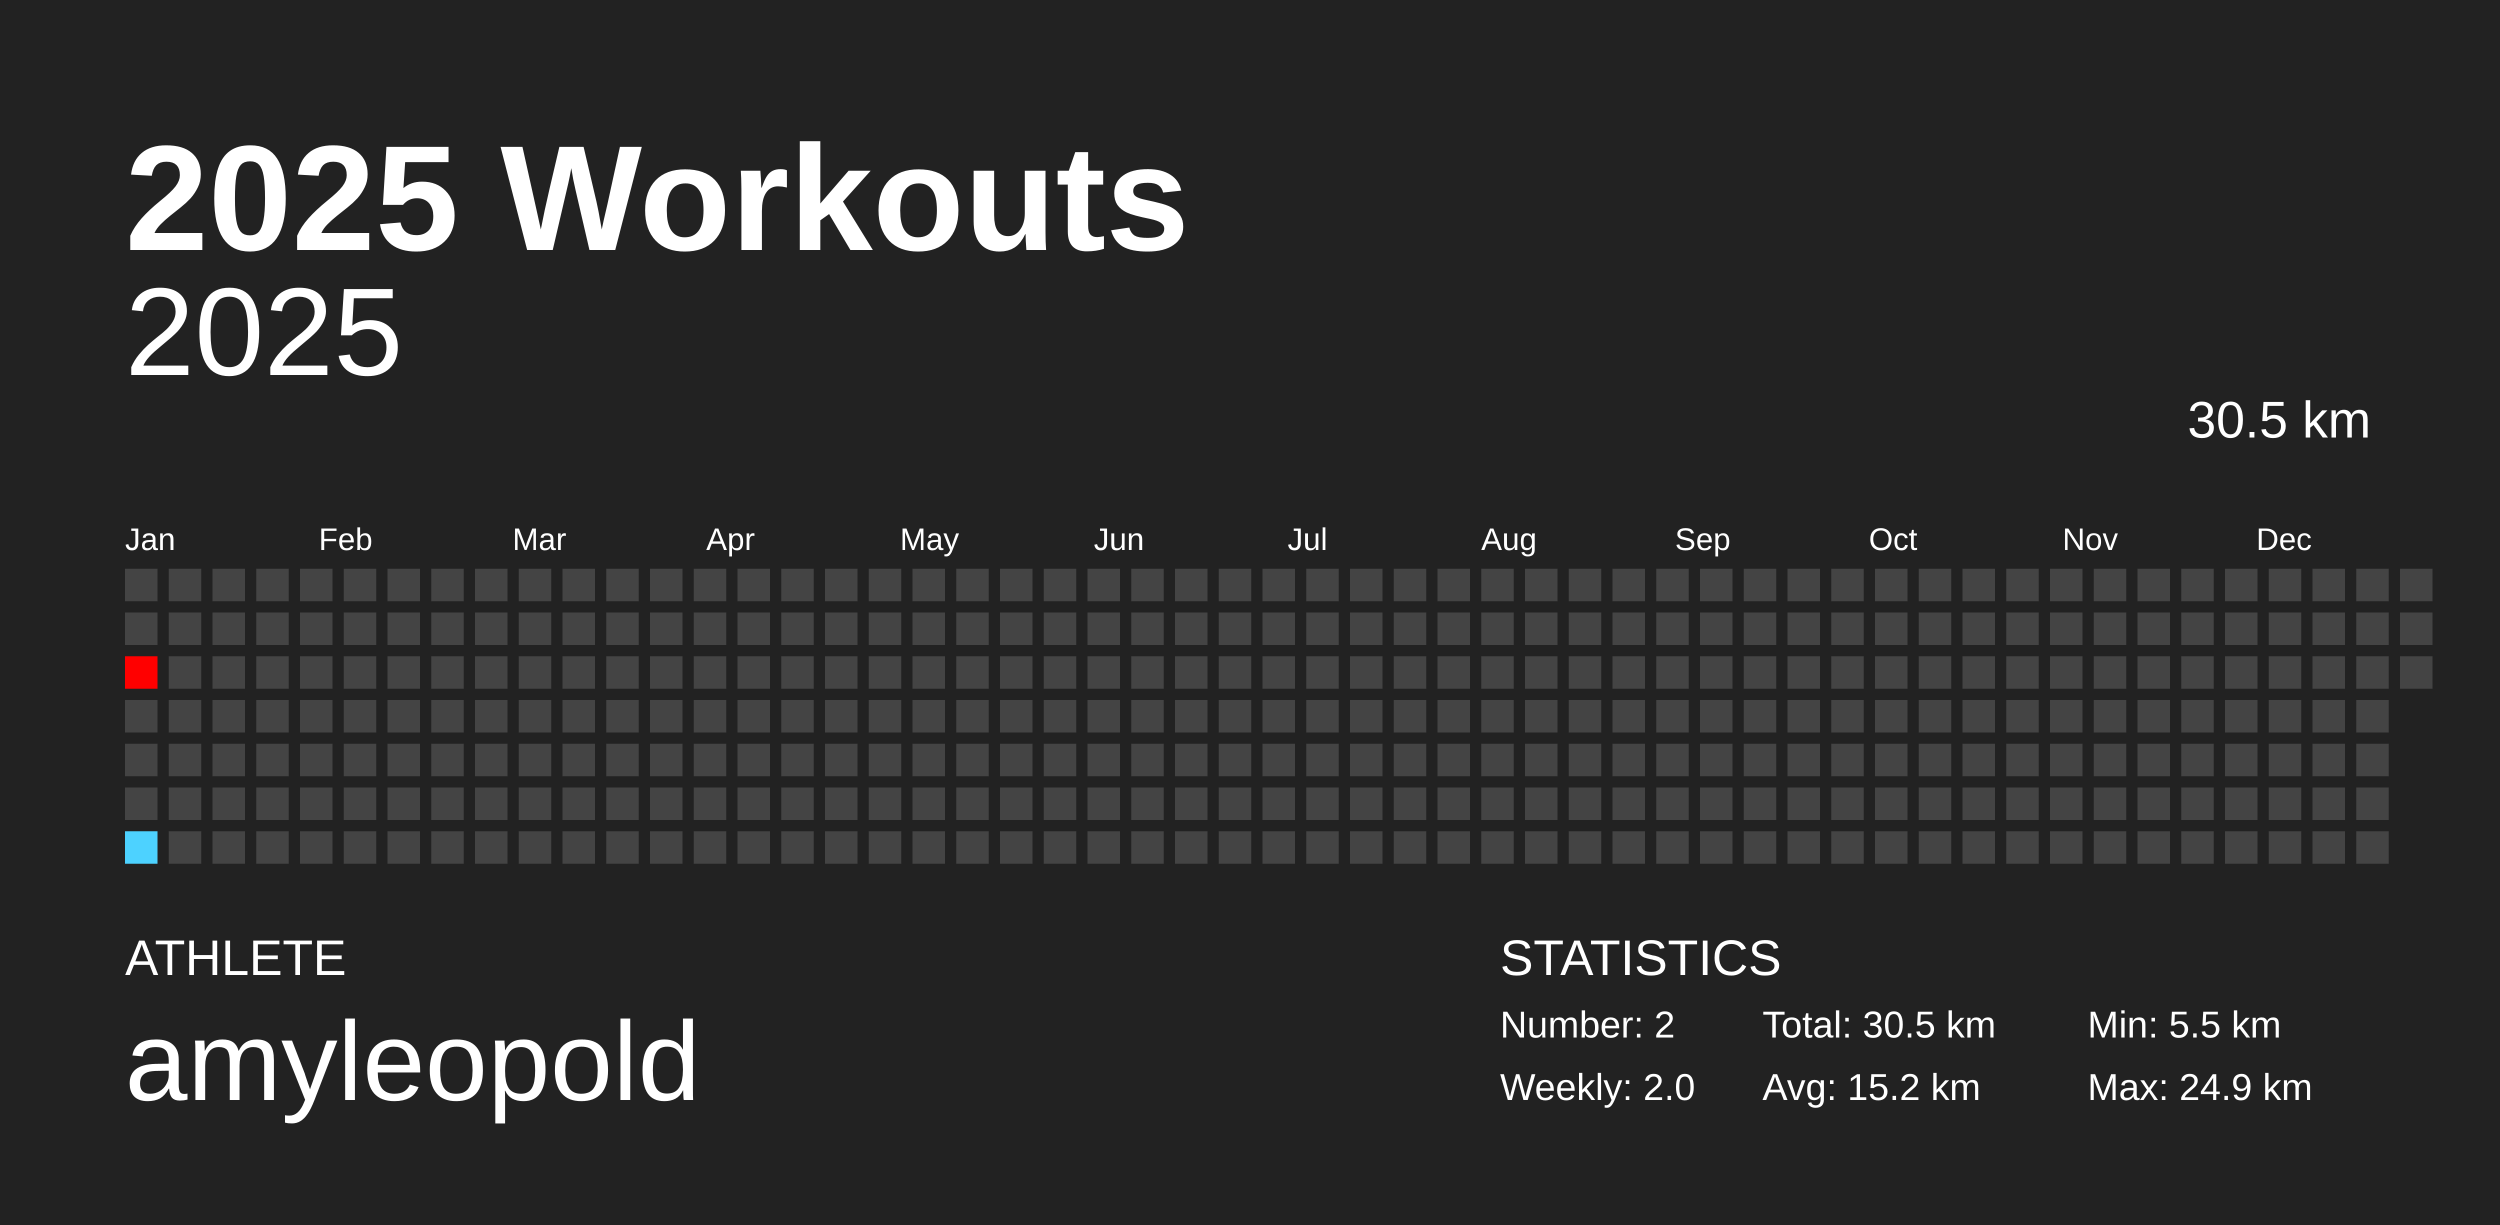
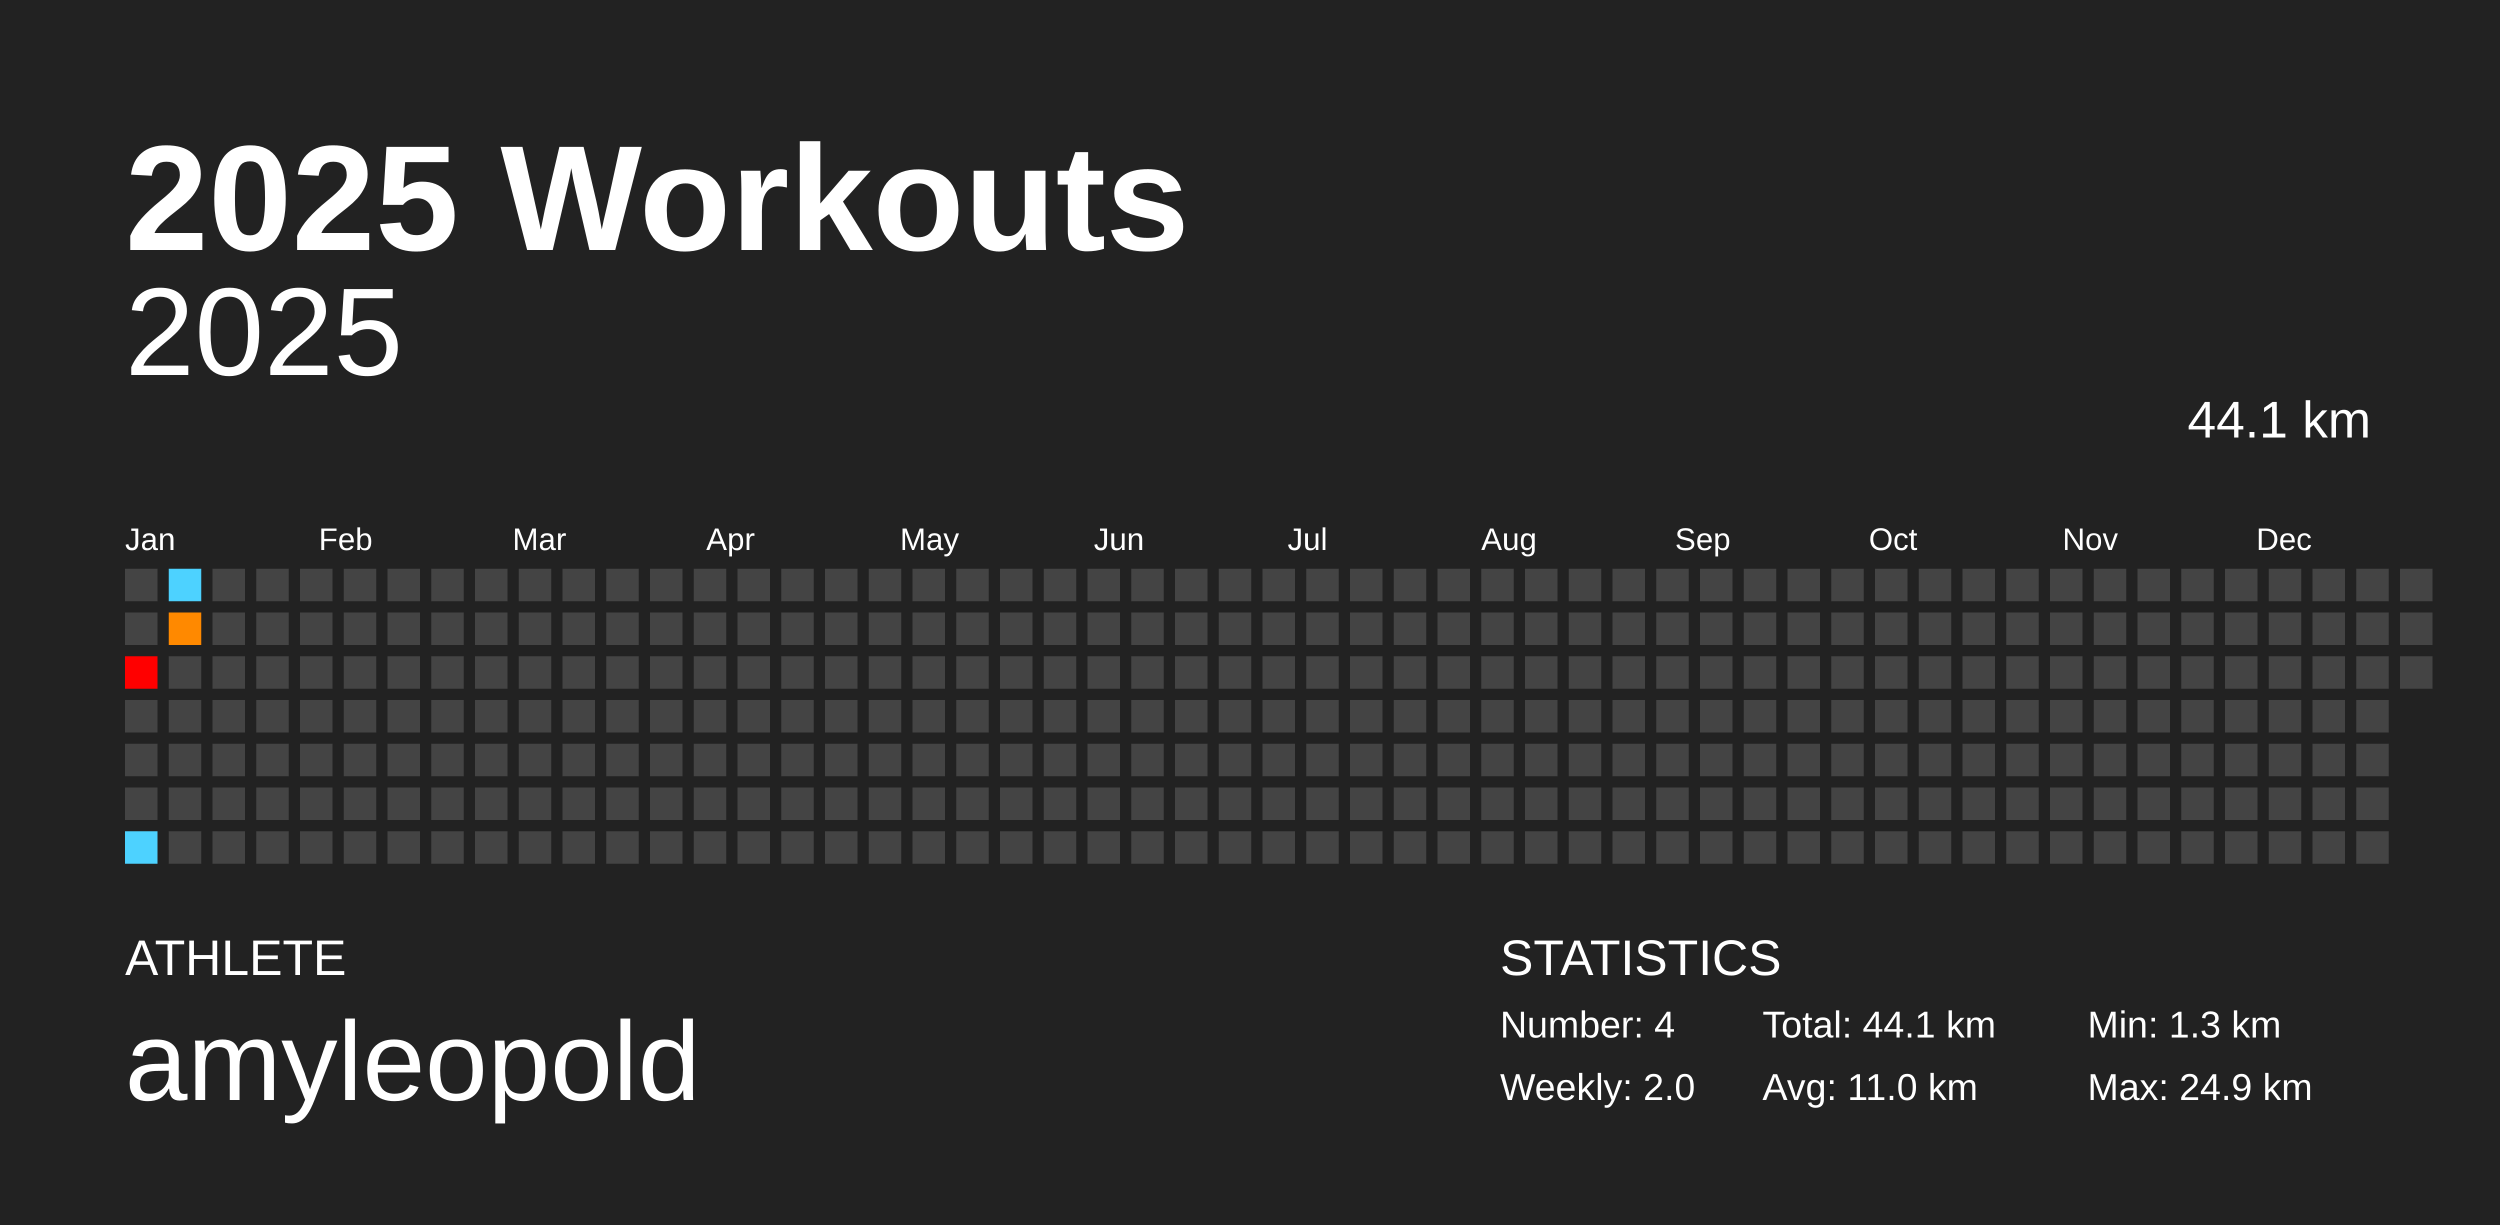
<svg xmlns="http://www.w3.org/2000/svg" baseProfile="full" height="98mm" version="1.1" viewBox="0,0,200,98" width="200mm">
  <defs />
  <rect fill="#222222" height="98" width="200" x="0" y="0" />
  <text fill="#FFFFFF" style="font-size:12px; font-family:Arial; font-weight:bold;" x="10" y="20">2025 Workouts</text>
  <text fill="#FFFFFF" style="font-size:4px; font-family:Arial" x="10" y="78">ATHLETE</text>
  <text fill="#FFFFFF" style="font-size:9px; font-family:Arial" x="10" y="88">amyleopold</text>
  <text fill="#FFFFFF" style="font-size:4px; font-family:Arial" x="120" y="78">STATISTICS</text>
-   <text fill="#FFFFFF" style="font-size:3px; font-family:Arial" x="120" y="83">Number: 2</text>
+   <text fill="#FFFFFF" style="font-size:3px; font-family:Arial" x="120" y="83">Number: 4</text>
  <text fill="#FFFFFF" style="font-size:3px; font-family:Arial" x="120" y="88">Weekly: 2.0</text>
-   <text fill="#FFFFFF" style="font-size:3px; font-family:Arial" x="141" y="83">Total: 30.5 km</text>
-   <text fill="#FFFFFF" style="font-size:3px; font-family:Arial" x="141" y="88">Avg: 15.2 km</text>
-   <text fill="#FFFFFF" style="font-size:3px; font-family:Arial" x="167" y="83">Min: 5.5 km</text>
+   <text fill="#FFFFFF" style="font-size:3px; font-family:Arial" x="141" y="83">Total: 44.1 km</text>
+   <text fill="#FFFFFF" style="font-size:3px; font-family:Arial" x="141" y="88">Avg: 11.0 km</text>
+   <text fill="#FFFFFF" style="font-size:3px; font-family:Arial" x="167" y="83">Min: 1.3 km</text>
  <text fill="#FFFFFF" style="font-size:3px; font-family:Arial" x="167" y="88">Max: 24.9 km</text>
  <text alignment-baseline="hanging" fill="#FFFFFF" style="font-size:10.0px; font-family:Arial;" x="10" y="30">2025</text>
-   <text alignment-baseline="hanging" fill="#FFFFFF" style="font-size:4.125px; font-family:Arial;" x="175" y="35">30.5 km</text>
+   <text alignment-baseline="hanging" fill="#FFFFFF" style="font-size:4.125px; font-family:Arial;" x="175" y="35">44.1 km</text>
  <text fill="#FFFFFF" style="font-size:2.5px; font-family:Arial" x="10.0" y="44">Jan</text>
  <text fill="#FFFFFF" style="font-size:2.5px; font-family:Arial" x="25.5" y="44">Feb</text>
  <text fill="#FFFFFF" style="font-size:2.5px; font-family:Arial" x="41.0" y="44">Mar</text>
  <text fill="#FFFFFF" style="font-size:2.5px; font-family:Arial" x="56.5" y="44">Apr</text>
  <text fill="#FFFFFF" style="font-size:2.5px; font-family:Arial" x="72.0" y="44">May</text>
  <text fill="#FFFFFF" style="font-size:2.5px; font-family:Arial" x="87.5" y="44">Jun</text>
  <text fill="#FFFFFF" style="font-size:2.5px; font-family:Arial" x="103.0" y="44">Jul</text>
  <text fill="#FFFFFF" style="font-size:2.5px; font-family:Arial" x="118.5" y="44">Aug</text>
  <text fill="#FFFFFF" style="font-size:2.5px; font-family:Arial" x="134.0" y="44">Sep</text>
  <text fill="#FFFFFF" style="font-size:2.5px; font-family:Arial" x="149.5" y="44">Oct</text>
  <text fill="#FFFFFF" style="font-size:2.5px; font-family:Arial" x="165.0" y="44">Nov</text>
  <text fill="#FFFFFF" style="font-size:2.5px; font-family:Arial" x="180.5" y="44">Dec</text>
  <rect fill="#444444" height="2.6" width="2.6" x="10.0" y="45.5" />
  <rect fill="#444444" height="2.6" width="2.6" x="10.0" y="49.0" />
  <rect fill="red" height="2.6" width="2.6" x="10.0" y="52.5" />
  <rect fill="#444444" height="2.6" width="2.6" x="10.0" y="56.0" />
  <rect fill="#444444" height="2.6" width="2.6" x="10.0" y="59.5" />
  <rect fill="#444444" height="2.6" width="2.6" x="10.0" y="63.0" />
  <rect fill="#4dd2ff" height="2.6" width="2.6" x="10.0" y="66.5" />
-   <rect fill="#444444" height="2.6" width="2.6" x="13.5" y="45.5" />
-   <rect fill="#444444" height="2.6" width="2.6" x="13.5" y="49.0" />
+   <rect fill="#4dd2ff" height="2.6" width="2.6" x="13.5" y="45.5" />
+   <rect fill="#ff8900" height="2.6" width="2.6" x="13.5" y="49.0" />
  <rect fill="#444444" height="2.6" width="2.6" x="13.5" y="52.5" />
  <rect fill="#444444" height="2.6" width="2.6" x="13.5" y="56.0" />
  <rect fill="#444444" height="2.6" width="2.6" x="13.5" y="59.5" />
  <rect fill="#444444" height="2.6" width="2.6" x="13.5" y="63.0" />
  <rect fill="#444444" height="2.6" width="2.6" x="13.5" y="66.5" />
  <rect fill="#444444" height="2.6" width="2.6" x="17.0" y="45.5" />
  <rect fill="#444444" height="2.6" width="2.6" x="17.0" y="49.0" />
  <rect fill="#444444" height="2.6" width="2.6" x="17.0" y="52.5" />
  <rect fill="#444444" height="2.6" width="2.6" x="17.0" y="56.0" />
  <rect fill="#444444" height="2.6" width="2.6" x="17.0" y="59.5" />
  <rect fill="#444444" height="2.6" width="2.6" x="17.0" y="63.0" />
  <rect fill="#444444" height="2.6" width="2.6" x="17.0" y="66.5" />
  <rect fill="#444444" height="2.6" width="2.6" x="20.5" y="45.5" />
  <rect fill="#444444" height="2.6" width="2.6" x="20.5" y="49.0" />
  <rect fill="#444444" height="2.6" width="2.6" x="20.5" y="52.5" />
  <rect fill="#444444" height="2.6" width="2.6" x="20.5" y="56.0" />
  <rect fill="#444444" height="2.6" width="2.6" x="20.5" y="59.5" />
  <rect fill="#444444" height="2.6" width="2.6" x="20.5" y="63.0" />
  <rect fill="#444444" height="2.6" width="2.6" x="20.5" y="66.5" />
  <rect fill="#444444" height="2.6" width="2.6" x="24.0" y="45.5" />
  <rect fill="#444444" height="2.6" width="2.6" x="24.0" y="49.0" />
  <rect fill="#444444" height="2.6" width="2.6" x="24.0" y="52.5" />
  <rect fill="#444444" height="2.6" width="2.6" x="24.0" y="56.0" />
  <rect fill="#444444" height="2.6" width="2.6" x="24.0" y="59.5" />
  <rect fill="#444444" height="2.6" width="2.6" x="24.0" y="63.0" />
  <rect fill="#444444" height="2.6" width="2.6" x="24.0" y="66.5" />
  <rect fill="#444444" height="2.6" width="2.6" x="27.5" y="45.5" />
  <rect fill="#444444" height="2.6" width="2.6" x="27.5" y="49.0" />
  <rect fill="#444444" height="2.6" width="2.6" x="27.5" y="52.5" />
  <rect fill="#444444" height="2.6" width="2.6" x="27.5" y="56.0" />
  <rect fill="#444444" height="2.6" width="2.6" x="27.5" y="59.5" />
  <rect fill="#444444" height="2.6" width="2.6" x="27.5" y="63.0" />
  <rect fill="#444444" height="2.6" width="2.6" x="27.5" y="66.5" />
  <rect fill="#444444" height="2.6" width="2.6" x="31.0" y="45.5" />
  <rect fill="#444444" height="2.6" width="2.6" x="31.0" y="49.0" />
  <rect fill="#444444" height="2.6" width="2.6" x="31.0" y="52.5" />
  <rect fill="#444444" height="2.6" width="2.6" x="31.0" y="56.0" />
  <rect fill="#444444" height="2.6" width="2.6" x="31.0" y="59.5" />
  <rect fill="#444444" height="2.6" width="2.6" x="31.0" y="63.0" />
  <rect fill="#444444" height="2.6" width="2.6" x="31.0" y="66.5" />
  <rect fill="#444444" height="2.6" width="2.6" x="34.5" y="45.5" />
  <rect fill="#444444" height="2.6" width="2.6" x="34.5" y="49.0" />
  <rect fill="#444444" height="2.6" width="2.6" x="34.5" y="52.5" />
  <rect fill="#444444" height="2.6" width="2.6" x="34.5" y="56.0" />
  <rect fill="#444444" height="2.6" width="2.6" x="34.5" y="59.5" />
  <rect fill="#444444" height="2.6" width="2.6" x="34.5" y="63.0" />
  <rect fill="#444444" height="2.6" width="2.6" x="34.5" y="66.5" />
  <rect fill="#444444" height="2.6" width="2.6" x="38.0" y="45.5" />
  <rect fill="#444444" height="2.6" width="2.6" x="38.0" y="49.0" />
  <rect fill="#444444" height="2.6" width="2.6" x="38.0" y="52.5" />
  <rect fill="#444444" height="2.6" width="2.6" x="38.0" y="56.0" />
  <rect fill="#444444" height="2.6" width="2.6" x="38.0" y="59.5" />
  <rect fill="#444444" height="2.6" width="2.6" x="38.0" y="63.0" />
  <rect fill="#444444" height="2.6" width="2.6" x="38.0" y="66.5" />
  <rect fill="#444444" height="2.6" width="2.6" x="41.5" y="45.5" />
  <rect fill="#444444" height="2.6" width="2.6" x="41.5" y="49.0" />
  <rect fill="#444444" height="2.6" width="2.6" x="41.5" y="52.5" />
  <rect fill="#444444" height="2.6" width="2.6" x="41.5" y="56.0" />
  <rect fill="#444444" height="2.6" width="2.6" x="41.5" y="59.5" />
  <rect fill="#444444" height="2.6" width="2.6" x="41.5" y="63.0" />
  <rect fill="#444444" height="2.6" width="2.6" x="41.5" y="66.5" />
  <rect fill="#444444" height="2.6" width="2.6" x="45.0" y="45.5" />
  <rect fill="#444444" height="2.6" width="2.6" x="45.0" y="49.0" />
  <rect fill="#444444" height="2.6" width="2.6" x="45.0" y="52.5" />
  <rect fill="#444444" height="2.6" width="2.6" x="45.0" y="56.0" />
  <rect fill="#444444" height="2.6" width="2.6" x="45.0" y="59.5" />
  <rect fill="#444444" height="2.6" width="2.6" x="45.0" y="63.0" />
  <rect fill="#444444" height="2.6" width="2.6" x="45.0" y="66.5" />
  <rect fill="#444444" height="2.6" width="2.6" x="48.5" y="45.5" />
  <rect fill="#444444" height="2.6" width="2.6" x="48.5" y="49.0" />
  <rect fill="#444444" height="2.6" width="2.6" x="48.5" y="52.5" />
  <rect fill="#444444" height="2.6" width="2.6" x="48.5" y="56.0" />
  <rect fill="#444444" height="2.6" width="2.6" x="48.5" y="59.5" />
  <rect fill="#444444" height="2.6" width="2.6" x="48.5" y="63.0" />
  <rect fill="#444444" height="2.6" width="2.6" x="48.5" y="66.5" />
  <rect fill="#444444" height="2.6" width="2.6" x="52.0" y="45.5" />
  <rect fill="#444444" height="2.6" width="2.6" x="52.0" y="49.0" />
  <rect fill="#444444" height="2.6" width="2.6" x="52.0" y="52.5" />
  <rect fill="#444444" height="2.6" width="2.6" x="52.0" y="56.0" />
  <rect fill="#444444" height="2.6" width="2.6" x="52.0" y="59.5" />
  <rect fill="#444444" height="2.6" width="2.6" x="52.0" y="63.0" />
  <rect fill="#444444" height="2.6" width="2.6" x="52.0" y="66.5" />
  <rect fill="#444444" height="2.6" width="2.6" x="55.5" y="45.5" />
  <rect fill="#444444" height="2.6" width="2.6" x="55.5" y="49.0" />
  <rect fill="#444444" height="2.6" width="2.6" x="55.5" y="52.5" />
  <rect fill="#444444" height="2.6" width="2.6" x="55.5" y="56.0" />
  <rect fill="#444444" height="2.6" width="2.6" x="55.5" y="59.5" />
  <rect fill="#444444" height="2.6" width="2.6" x="55.5" y="63.0" />
  <rect fill="#444444" height="2.6" width="2.6" x="55.5" y="66.5" />
  <rect fill="#444444" height="2.6" width="2.6" x="59.0" y="45.5" />
  <rect fill="#444444" height="2.6" width="2.6" x="59.0" y="49.0" />
  <rect fill="#444444" height="2.6" width="2.6" x="59.0" y="52.5" />
  <rect fill="#444444" height="2.6" width="2.6" x="59.0" y="56.0" />
  <rect fill="#444444" height="2.6" width="2.6" x="59.0" y="59.5" />
  <rect fill="#444444" height="2.6" width="2.6" x="59.0" y="63.0" />
  <rect fill="#444444" height="2.6" width="2.6" x="59.0" y="66.5" />
  <rect fill="#444444" height="2.6" width="2.6" x="62.5" y="45.5" />
  <rect fill="#444444" height="2.6" width="2.6" x="62.5" y="49.0" />
  <rect fill="#444444" height="2.6" width="2.6" x="62.5" y="52.5" />
  <rect fill="#444444" height="2.6" width="2.6" x="62.5" y="56.0" />
  <rect fill="#444444" height="2.6" width="2.6" x="62.5" y="59.5" />
  <rect fill="#444444" height="2.6" width="2.6" x="62.5" y="63.0" />
  <rect fill="#444444" height="2.6" width="2.6" x="62.5" y="66.5" />
  <rect fill="#444444" height="2.6" width="2.6" x="66.0" y="45.5" />
  <rect fill="#444444" height="2.6" width="2.6" x="66.0" y="49.0" />
  <rect fill="#444444" height="2.6" width="2.6" x="66.0" y="52.5" />
  <rect fill="#444444" height="2.6" width="2.6" x="66.0" y="56.0" />
  <rect fill="#444444" height="2.6" width="2.6" x="66.0" y="59.5" />
  <rect fill="#444444" height="2.6" width="2.6" x="66.0" y="63.0" />
  <rect fill="#444444" height="2.6" width="2.6" x="66.0" y="66.5" />
  <rect fill="#444444" height="2.6" width="2.6" x="69.5" y="45.5" />
  <rect fill="#444444" height="2.6" width="2.6" x="69.5" y="49.0" />
  <rect fill="#444444" height="2.6" width="2.6" x="69.5" y="52.5" />
  <rect fill="#444444" height="2.6" width="2.6" x="69.5" y="56.0" />
  <rect fill="#444444" height="2.6" width="2.6" x="69.5" y="59.5" />
  <rect fill="#444444" height="2.6" width="2.6" x="69.5" y="63.0" />
  <rect fill="#444444" height="2.6" width="2.6" x="69.5" y="66.5" />
  <rect fill="#444444" height="2.6" width="2.6" x="73.0" y="45.5" />
  <rect fill="#444444" height="2.6" width="2.6" x="73.0" y="49.0" />
  <rect fill="#444444" height="2.6" width="2.6" x="73.0" y="52.5" />
  <rect fill="#444444" height="2.6" width="2.6" x="73.0" y="56.0" />
  <rect fill="#444444" height="2.6" width="2.6" x="73.0" y="59.5" />
  <rect fill="#444444" height="2.6" width="2.6" x="73.0" y="63.0" />
  <rect fill="#444444" height="2.6" width="2.6" x="73.0" y="66.5" />
  <rect fill="#444444" height="2.6" width="2.6" x="76.5" y="45.5" />
  <rect fill="#444444" height="2.6" width="2.6" x="76.5" y="49.0" />
  <rect fill="#444444" height="2.6" width="2.6" x="76.5" y="52.5" />
  <rect fill="#444444" height="2.6" width="2.6" x="76.5" y="56.0" />
  <rect fill="#444444" height="2.6" width="2.6" x="76.5" y="59.5" />
  <rect fill="#444444" height="2.6" width="2.6" x="76.5" y="63.0" />
  <rect fill="#444444" height="2.6" width="2.6" x="76.5" y="66.5" />
  <rect fill="#444444" height="2.6" width="2.6" x="80.0" y="45.5" />
  <rect fill="#444444" height="2.6" width="2.6" x="80.0" y="49.0" />
  <rect fill="#444444" height="2.6" width="2.6" x="80.0" y="52.5" />
  <rect fill="#444444" height="2.6" width="2.6" x="80.0" y="56.0" />
  <rect fill="#444444" height="2.6" width="2.6" x="80.0" y="59.5" />
  <rect fill="#444444" height="2.6" width="2.6" x="80.0" y="63.0" />
  <rect fill="#444444" height="2.6" width="2.6" x="80.0" y="66.5" />
  <rect fill="#444444" height="2.6" width="2.6" x="83.5" y="45.5" />
  <rect fill="#444444" height="2.6" width="2.6" x="83.5" y="49.0" />
  <rect fill="#444444" height="2.6" width="2.6" x="83.5" y="52.5" />
  <rect fill="#444444" height="2.6" width="2.6" x="83.5" y="56.0" />
  <rect fill="#444444" height="2.6" width="2.6" x="83.5" y="59.5" />
  <rect fill="#444444" height="2.6" width="2.6" x="83.5" y="63.0" />
  <rect fill="#444444" height="2.6" width="2.6" x="83.5" y="66.5" />
  <rect fill="#444444" height="2.6" width="2.6" x="87.0" y="45.5" />
  <rect fill="#444444" height="2.6" width="2.6" x="87.0" y="49.0" />
  <rect fill="#444444" height="2.6" width="2.6" x="87.0" y="52.5" />
  <rect fill="#444444" height="2.6" width="2.6" x="87.0" y="56.0" />
  <rect fill="#444444" height="2.6" width="2.6" x="87.0" y="59.5" />
  <rect fill="#444444" height="2.6" width="2.6" x="87.0" y="63.0" />
  <rect fill="#444444" height="2.6" width="2.6" x="87.0" y="66.5" />
  <rect fill="#444444" height="2.6" width="2.6" x="90.5" y="45.5" />
  <rect fill="#444444" height="2.6" width="2.6" x="90.5" y="49.0" />
  <rect fill="#444444" height="2.6" width="2.6" x="90.5" y="52.5" />
  <rect fill="#444444" height="2.6" width="2.6" x="90.5" y="56.0" />
  <rect fill="#444444" height="2.6" width="2.6" x="90.5" y="59.5" />
  <rect fill="#444444" height="2.6" width="2.6" x="90.5" y="63.0" />
  <rect fill="#444444" height="2.6" width="2.6" x="90.5" y="66.5" />
  <rect fill="#444444" height="2.6" width="2.6" x="94.0" y="45.5" />
  <rect fill="#444444" height="2.6" width="2.6" x="94.0" y="49.0" />
  <rect fill="#444444" height="2.6" width="2.6" x="94.0" y="52.5" />
  <rect fill="#444444" height="2.6" width="2.6" x="94.0" y="56.0" />
  <rect fill="#444444" height="2.6" width="2.6" x="94.0" y="59.5" />
  <rect fill="#444444" height="2.6" width="2.6" x="94.0" y="63.0" />
  <rect fill="#444444" height="2.6" width="2.6" x="94.0" y="66.5" />
  <rect fill="#444444" height="2.6" width="2.6" x="97.5" y="45.5" />
  <rect fill="#444444" height="2.6" width="2.6" x="97.5" y="49.0" />
  <rect fill="#444444" height="2.6" width="2.6" x="97.5" y="52.5" />
  <rect fill="#444444" height="2.6" width="2.6" x="97.5" y="56.0" />
  <rect fill="#444444" height="2.6" width="2.6" x="97.5" y="59.5" />
  <rect fill="#444444" height="2.6" width="2.6" x="97.5" y="63.0" />
  <rect fill="#444444" height="2.6" width="2.6" x="97.5" y="66.5" />
  <rect fill="#444444" height="2.6" width="2.6" x="101.0" y="45.5" />
  <rect fill="#444444" height="2.6" width="2.6" x="101.0" y="49.0" />
  <rect fill="#444444" height="2.6" width="2.6" x="101.0" y="52.5" />
  <rect fill="#444444" height="2.6" width="2.6" x="101.0" y="56.0" />
  <rect fill="#444444" height="2.6" width="2.6" x="101.0" y="59.5" />
  <rect fill="#444444" height="2.6" width="2.6" x="101.0" y="63.0" />
  <rect fill="#444444" height="2.6" width="2.6" x="101.0" y="66.5" />
  <rect fill="#444444" height="2.6" width="2.6" x="104.5" y="45.5" />
  <rect fill="#444444" height="2.6" width="2.6" x="104.5" y="49.0" />
  <rect fill="#444444" height="2.6" width="2.6" x="104.5" y="52.5" />
  <rect fill="#444444" height="2.6" width="2.6" x="104.5" y="56.0" />
  <rect fill="#444444" height="2.6" width="2.6" x="104.5" y="59.5" />
  <rect fill="#444444" height="2.6" width="2.6" x="104.5" y="63.0" />
  <rect fill="#444444" height="2.6" width="2.6" x="104.5" y="66.5" />
  <rect fill="#444444" height="2.6" width="2.6" x="108.0" y="45.5" />
  <rect fill="#444444" height="2.6" width="2.6" x="108.0" y="49.0" />
  <rect fill="#444444" height="2.6" width="2.6" x="108.0" y="52.5" />
  <rect fill="#444444" height="2.6" width="2.6" x="108.0" y="56.0" />
  <rect fill="#444444" height="2.6" width="2.6" x="108.0" y="59.5" />
  <rect fill="#444444" height="2.6" width="2.6" x="108.0" y="63.0" />
  <rect fill="#444444" height="2.6" width="2.6" x="108.0" y="66.5" />
  <rect fill="#444444" height="2.6" width="2.6" x="111.5" y="45.5" />
  <rect fill="#444444" height="2.6" width="2.6" x="111.5" y="49.0" />
  <rect fill="#444444" height="2.6" width="2.6" x="111.5" y="52.5" />
  <rect fill="#444444" height="2.6" width="2.6" x="111.5" y="56.0" />
  <rect fill="#444444" height="2.6" width="2.6" x="111.5" y="59.5" />
  <rect fill="#444444" height="2.6" width="2.6" x="111.5" y="63.0" />
  <rect fill="#444444" height="2.6" width="2.6" x="111.5" y="66.5" />
  <rect fill="#444444" height="2.6" width="2.6" x="115.0" y="45.5" />
  <rect fill="#444444" height="2.6" width="2.6" x="115.0" y="49.0" />
  <rect fill="#444444" height="2.6" width="2.6" x="115.0" y="52.5" />
  <rect fill="#444444" height="2.6" width="2.6" x="115.0" y="56.0" />
  <rect fill="#444444" height="2.6" width="2.6" x="115.0" y="59.5" />
  <rect fill="#444444" height="2.6" width="2.6" x="115.0" y="63.0" />
  <rect fill="#444444" height="2.6" width="2.6" x="115.0" y="66.5" />
  <rect fill="#444444" height="2.6" width="2.6" x="118.5" y="45.5" />
  <rect fill="#444444" height="2.6" width="2.6" x="118.5" y="49.0" />
  <rect fill="#444444" height="2.6" width="2.6" x="118.5" y="52.5" />
  <rect fill="#444444" height="2.6" width="2.6" x="118.5" y="56.0" />
  <rect fill="#444444" height="2.6" width="2.6" x="118.5" y="59.5" />
  <rect fill="#444444" height="2.6" width="2.6" x="118.5" y="63.0" />
  <rect fill="#444444" height="2.6" width="2.6" x="118.5" y="66.5" />
  <rect fill="#444444" height="2.6" width="2.6" x="122.0" y="45.5" />
  <rect fill="#444444" height="2.6" width="2.6" x="122.0" y="49.0" />
  <rect fill="#444444" height="2.6" width="2.6" x="122.0" y="52.5" />
  <rect fill="#444444" height="2.6" width="2.6" x="122.0" y="56.0" />
  <rect fill="#444444" height="2.6" width="2.6" x="122.0" y="59.5" />
  <rect fill="#444444" height="2.6" width="2.6" x="122.0" y="63.0" />
  <rect fill="#444444" height="2.6" width="2.6" x="122.0" y="66.5" />
  <rect fill="#444444" height="2.6" width="2.6" x="125.5" y="45.5" />
  <rect fill="#444444" height="2.6" width="2.6" x="125.5" y="49.0" />
  <rect fill="#444444" height="2.6" width="2.6" x="125.5" y="52.5" />
  <rect fill="#444444" height="2.6" width="2.6" x="125.5" y="56.0" />
  <rect fill="#444444" height="2.6" width="2.6" x="125.5" y="59.5" />
  <rect fill="#444444" height="2.6" width="2.6" x="125.5" y="63.0" />
  <rect fill="#444444" height="2.6" width="2.6" x="125.5" y="66.5" />
  <rect fill="#444444" height="2.6" width="2.6" x="129.0" y="45.5" />
  <rect fill="#444444" height="2.6" width="2.6" x="129.0" y="49.0" />
  <rect fill="#444444" height="2.6" width="2.6" x="129.0" y="52.5" />
  <rect fill="#444444" height="2.6" width="2.6" x="129.0" y="56.0" />
  <rect fill="#444444" height="2.6" width="2.6" x="129.0" y="59.5" />
  <rect fill="#444444" height="2.6" width="2.6" x="129.0" y="63.0" />
  <rect fill="#444444" height="2.6" width="2.6" x="129.0" y="66.5" />
  <rect fill="#444444" height="2.6" width="2.6" x="132.5" y="45.5" />
  <rect fill="#444444" height="2.6" width="2.6" x="132.5" y="49.0" />
  <rect fill="#444444" height="2.6" width="2.6" x="132.5" y="52.5" />
  <rect fill="#444444" height="2.6" width="2.6" x="132.5" y="56.0" />
  <rect fill="#444444" height="2.6" width="2.6" x="132.5" y="59.5" />
  <rect fill="#444444" height="2.6" width="2.6" x="132.5" y="63.0" />
  <rect fill="#444444" height="2.6" width="2.6" x="132.5" y="66.5" />
  <rect fill="#444444" height="2.6" width="2.6" x="136.0" y="45.5" />
  <rect fill="#444444" height="2.6" width="2.6" x="136.0" y="49.0" />
  <rect fill="#444444" height="2.6" width="2.6" x="136.0" y="52.5" />
  <rect fill="#444444" height="2.6" width="2.6" x="136.0" y="56.0" />
  <rect fill="#444444" height="2.6" width="2.6" x="136.0" y="59.5" />
  <rect fill="#444444" height="2.6" width="2.6" x="136.0" y="63.0" />
  <rect fill="#444444" height="2.6" width="2.6" x="136.0" y="66.5" />
  <rect fill="#444444" height="2.6" width="2.6" x="139.5" y="45.5" />
  <rect fill="#444444" height="2.6" width="2.6" x="139.5" y="49.0" />
  <rect fill="#444444" height="2.6" width="2.6" x="139.5" y="52.5" />
  <rect fill="#444444" height="2.6" width="2.6" x="139.5" y="56.0" />
  <rect fill="#444444" height="2.6" width="2.6" x="139.5" y="59.5" />
  <rect fill="#444444" height="2.6" width="2.6" x="139.5" y="63.0" />
  <rect fill="#444444" height="2.6" width="2.6" x="139.5" y="66.5" />
  <rect fill="#444444" height="2.6" width="2.6" x="143.0" y="45.5" />
  <rect fill="#444444" height="2.6" width="2.6" x="143.0" y="49.0" />
  <rect fill="#444444" height="2.6" width="2.6" x="143.0" y="52.5" />
  <rect fill="#444444" height="2.6" width="2.6" x="143.0" y="56.0" />
  <rect fill="#444444" height="2.6" width="2.6" x="143.0" y="59.5" />
  <rect fill="#444444" height="2.6" width="2.6" x="143.0" y="63.0" />
  <rect fill="#444444" height="2.6" width="2.6" x="143.0" y="66.5" />
  <rect fill="#444444" height="2.6" width="2.6" x="146.5" y="45.5" />
  <rect fill="#444444" height="2.6" width="2.6" x="146.5" y="49.0" />
  <rect fill="#444444" height="2.6" width="2.6" x="146.5" y="52.5" />
  <rect fill="#444444" height="2.6" width="2.6" x="146.5" y="56.0" />
  <rect fill="#444444" height="2.6" width="2.6" x="146.5" y="59.5" />
  <rect fill="#444444" height="2.6" width="2.6" x="146.5" y="63.0" />
  <rect fill="#444444" height="2.6" width="2.6" x="146.5" y="66.5" />
  <rect fill="#444444" height="2.6" width="2.6" x="150.0" y="45.5" />
  <rect fill="#444444" height="2.6" width="2.6" x="150.0" y="49.0" />
  <rect fill="#444444" height="2.6" width="2.6" x="150.0" y="52.5" />
  <rect fill="#444444" height="2.6" width="2.6" x="150.0" y="56.0" />
  <rect fill="#444444" height="2.6" width="2.6" x="150.0" y="59.5" />
  <rect fill="#444444" height="2.6" width="2.6" x="150.0" y="63.0" />
  <rect fill="#444444" height="2.6" width="2.6" x="150.0" y="66.5" />
  <rect fill="#444444" height="2.6" width="2.6" x="153.5" y="45.5" />
  <rect fill="#444444" height="2.6" width="2.6" x="153.5" y="49.0" />
  <rect fill="#444444" height="2.6" width="2.6" x="153.5" y="52.5" />
  <rect fill="#444444" height="2.6" width="2.6" x="153.5" y="56.0" />
  <rect fill="#444444" height="2.6" width="2.6" x="153.5" y="59.5" />
  <rect fill="#444444" height="2.6" width="2.6" x="153.5" y="63.0" />
  <rect fill="#444444" height="2.6" width="2.6" x="153.5" y="66.5" />
  <rect fill="#444444" height="2.6" width="2.6" x="157.0" y="45.5" />
  <rect fill="#444444" height="2.6" width="2.6" x="157.0" y="49.0" />
  <rect fill="#444444" height="2.6" width="2.6" x="157.0" y="52.5" />
  <rect fill="#444444" height="2.6" width="2.6" x="157.0" y="56.0" />
  <rect fill="#444444" height="2.6" width="2.6" x="157.0" y="59.5" />
  <rect fill="#444444" height="2.6" width="2.6" x="157.0" y="63.0" />
  <rect fill="#444444" height="2.6" width="2.6" x="157.0" y="66.5" />
  <rect fill="#444444" height="2.6" width="2.6" x="160.5" y="45.5" />
  <rect fill="#444444" height="2.6" width="2.6" x="160.5" y="49.0" />
  <rect fill="#444444" height="2.6" width="2.6" x="160.5" y="52.5" />
  <rect fill="#444444" height="2.6" width="2.6" x="160.5" y="56.0" />
  <rect fill="#444444" height="2.6" width="2.6" x="160.5" y="59.5" />
  <rect fill="#444444" height="2.6" width="2.6" x="160.5" y="63.0" />
  <rect fill="#444444" height="2.6" width="2.6" x="160.5" y="66.5" />
  <rect fill="#444444" height="2.6" width="2.6" x="164.0" y="45.5" />
  <rect fill="#444444" height="2.6" width="2.6" x="164.0" y="49.0" />
  <rect fill="#444444" height="2.6" width="2.6" x="164.0" y="52.5" />
  <rect fill="#444444" height="2.6" width="2.6" x="164.0" y="56.0" />
  <rect fill="#444444" height="2.6" width="2.6" x="164.0" y="59.5" />
  <rect fill="#444444" height="2.6" width="2.6" x="164.0" y="63.0" />
  <rect fill="#444444" height="2.6" width="2.6" x="164.0" y="66.5" />
  <rect fill="#444444" height="2.6" width="2.6" x="167.5" y="45.5" />
  <rect fill="#444444" height="2.6" width="2.6" x="167.5" y="49.0" />
  <rect fill="#444444" height="2.6" width="2.6" x="167.5" y="52.5" />
  <rect fill="#444444" height="2.6" width="2.6" x="167.5" y="56.0" />
  <rect fill="#444444" height="2.6" width="2.6" x="167.5" y="59.5" />
  <rect fill="#444444" height="2.6" width="2.6" x="167.5" y="63.0" />
  <rect fill="#444444" height="2.6" width="2.6" x="167.5" y="66.5" />
  <rect fill="#444444" height="2.6" width="2.6" x="171.0" y="45.5" />
  <rect fill="#444444" height="2.6" width="2.6" x="171.0" y="49.0" />
  <rect fill="#444444" height="2.6" width="2.6" x="171.0" y="52.5" />
  <rect fill="#444444" height="2.6" width="2.6" x="171.0" y="56.0" />
  <rect fill="#444444" height="2.6" width="2.6" x="171.0" y="59.5" />
  <rect fill="#444444" height="2.6" width="2.6" x="171.0" y="63.0" />
  <rect fill="#444444" height="2.6" width="2.6" x="171.0" y="66.5" />
  <rect fill="#444444" height="2.6" width="2.6" x="174.5" y="45.5" />
  <rect fill="#444444" height="2.6" width="2.6" x="174.5" y="49.0" />
  <rect fill="#444444" height="2.6" width="2.6" x="174.5" y="52.5" />
  <rect fill="#444444" height="2.6" width="2.6" x="174.5" y="56.0" />
  <rect fill="#444444" height="2.6" width="2.6" x="174.5" y="59.5" />
  <rect fill="#444444" height="2.6" width="2.6" x="174.5" y="63.0" />
  <rect fill="#444444" height="2.6" width="2.6" x="174.5" y="66.5" />
  <rect fill="#444444" height="2.6" width="2.6" x="178.0" y="45.5" />
  <rect fill="#444444" height="2.6" width="2.6" x="178.0" y="49.0" />
  <rect fill="#444444" height="2.6" width="2.6" x="178.0" y="52.5" />
  <rect fill="#444444" height="2.6" width="2.6" x="178.0" y="56.0" />
  <rect fill="#444444" height="2.6" width="2.6" x="178.0" y="59.5" />
  <rect fill="#444444" height="2.6" width="2.6" x="178.0" y="63.0" />
  <rect fill="#444444" height="2.6" width="2.6" x="178.0" y="66.5" />
  <rect fill="#444444" height="2.6" width="2.6" x="181.5" y="45.5" />
  <rect fill="#444444" height="2.6" width="2.6" x="181.5" y="49.0" />
  <rect fill="#444444" height="2.6" width="2.6" x="181.5" y="52.5" />
  <rect fill="#444444" height="2.6" width="2.6" x="181.5" y="56.0" />
  <rect fill="#444444" height="2.6" width="2.6" x="181.5" y="59.5" />
  <rect fill="#444444" height="2.6" width="2.6" x="181.5" y="63.0" />
  <rect fill="#444444" height="2.6" width="2.6" x="181.5" y="66.5" />
  <rect fill="#444444" height="2.6" width="2.6" x="185.0" y="45.5" />
  <rect fill="#444444" height="2.6" width="2.6" x="185.0" y="49.0" />
  <rect fill="#444444" height="2.6" width="2.6" x="185.0" y="52.5" />
  <rect fill="#444444" height="2.6" width="2.6" x="185.0" y="56.0" />
  <rect fill="#444444" height="2.6" width="2.6" x="185.0" y="59.5" />
  <rect fill="#444444" height="2.6" width="2.6" x="185.0" y="63.0" />
  <rect fill="#444444" height="2.6" width="2.6" x="185.0" y="66.5" />
  <rect fill="#444444" height="2.6" width="2.6" x="188.5" y="45.5" />
  <rect fill="#444444" height="2.6" width="2.6" x="188.5" y="49.0" />
  <rect fill="#444444" height="2.6" width="2.6" x="188.5" y="52.5" />
  <rect fill="#444444" height="2.6" width="2.6" x="188.5" y="56.0" />
  <rect fill="#444444" height="2.6" width="2.6" x="188.5" y="59.5" />
  <rect fill="#444444" height="2.6" width="2.6" x="188.5" y="63.0" />
  <rect fill="#444444" height="2.6" width="2.6" x="188.5" y="66.5" />
  <rect fill="#444444" height="2.6" width="2.6" x="192.0" y="45.5" />
  <rect fill="#444444" height="2.6" width="2.6" x="192.0" y="49.0" />
  <rect fill="#444444" height="2.6" width="2.6" x="192.0" y="52.5" />
</svg>
